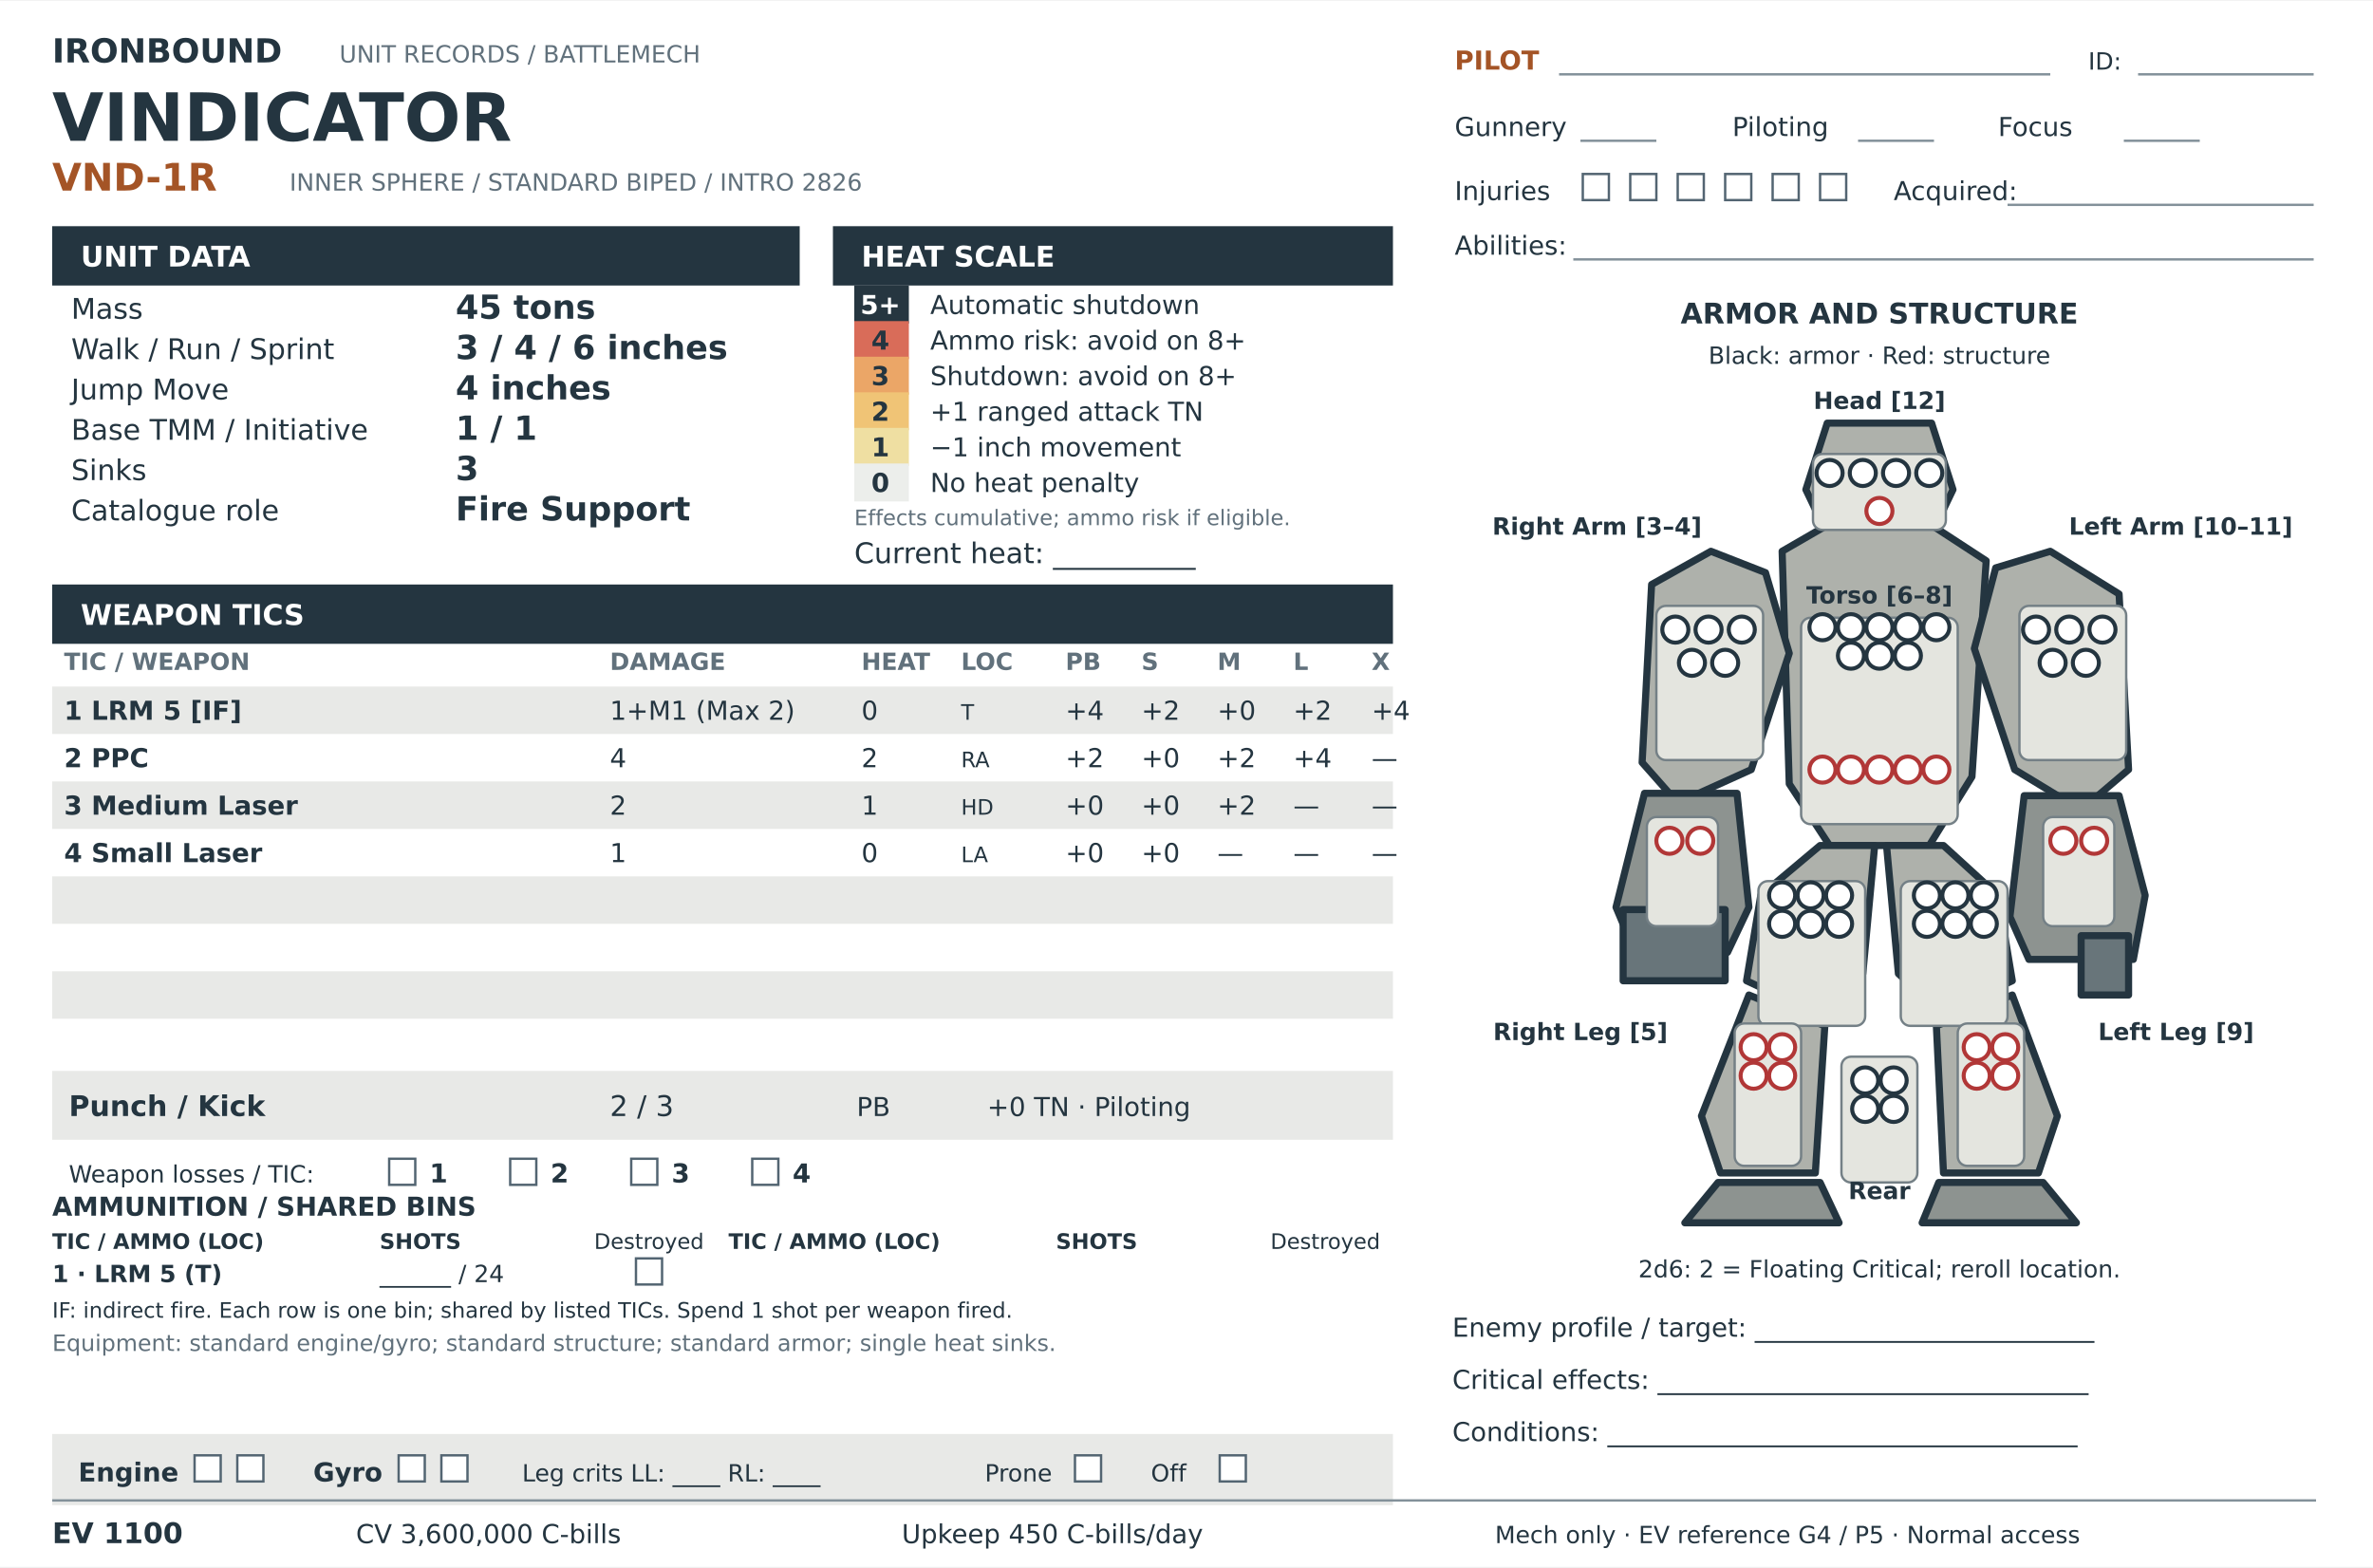
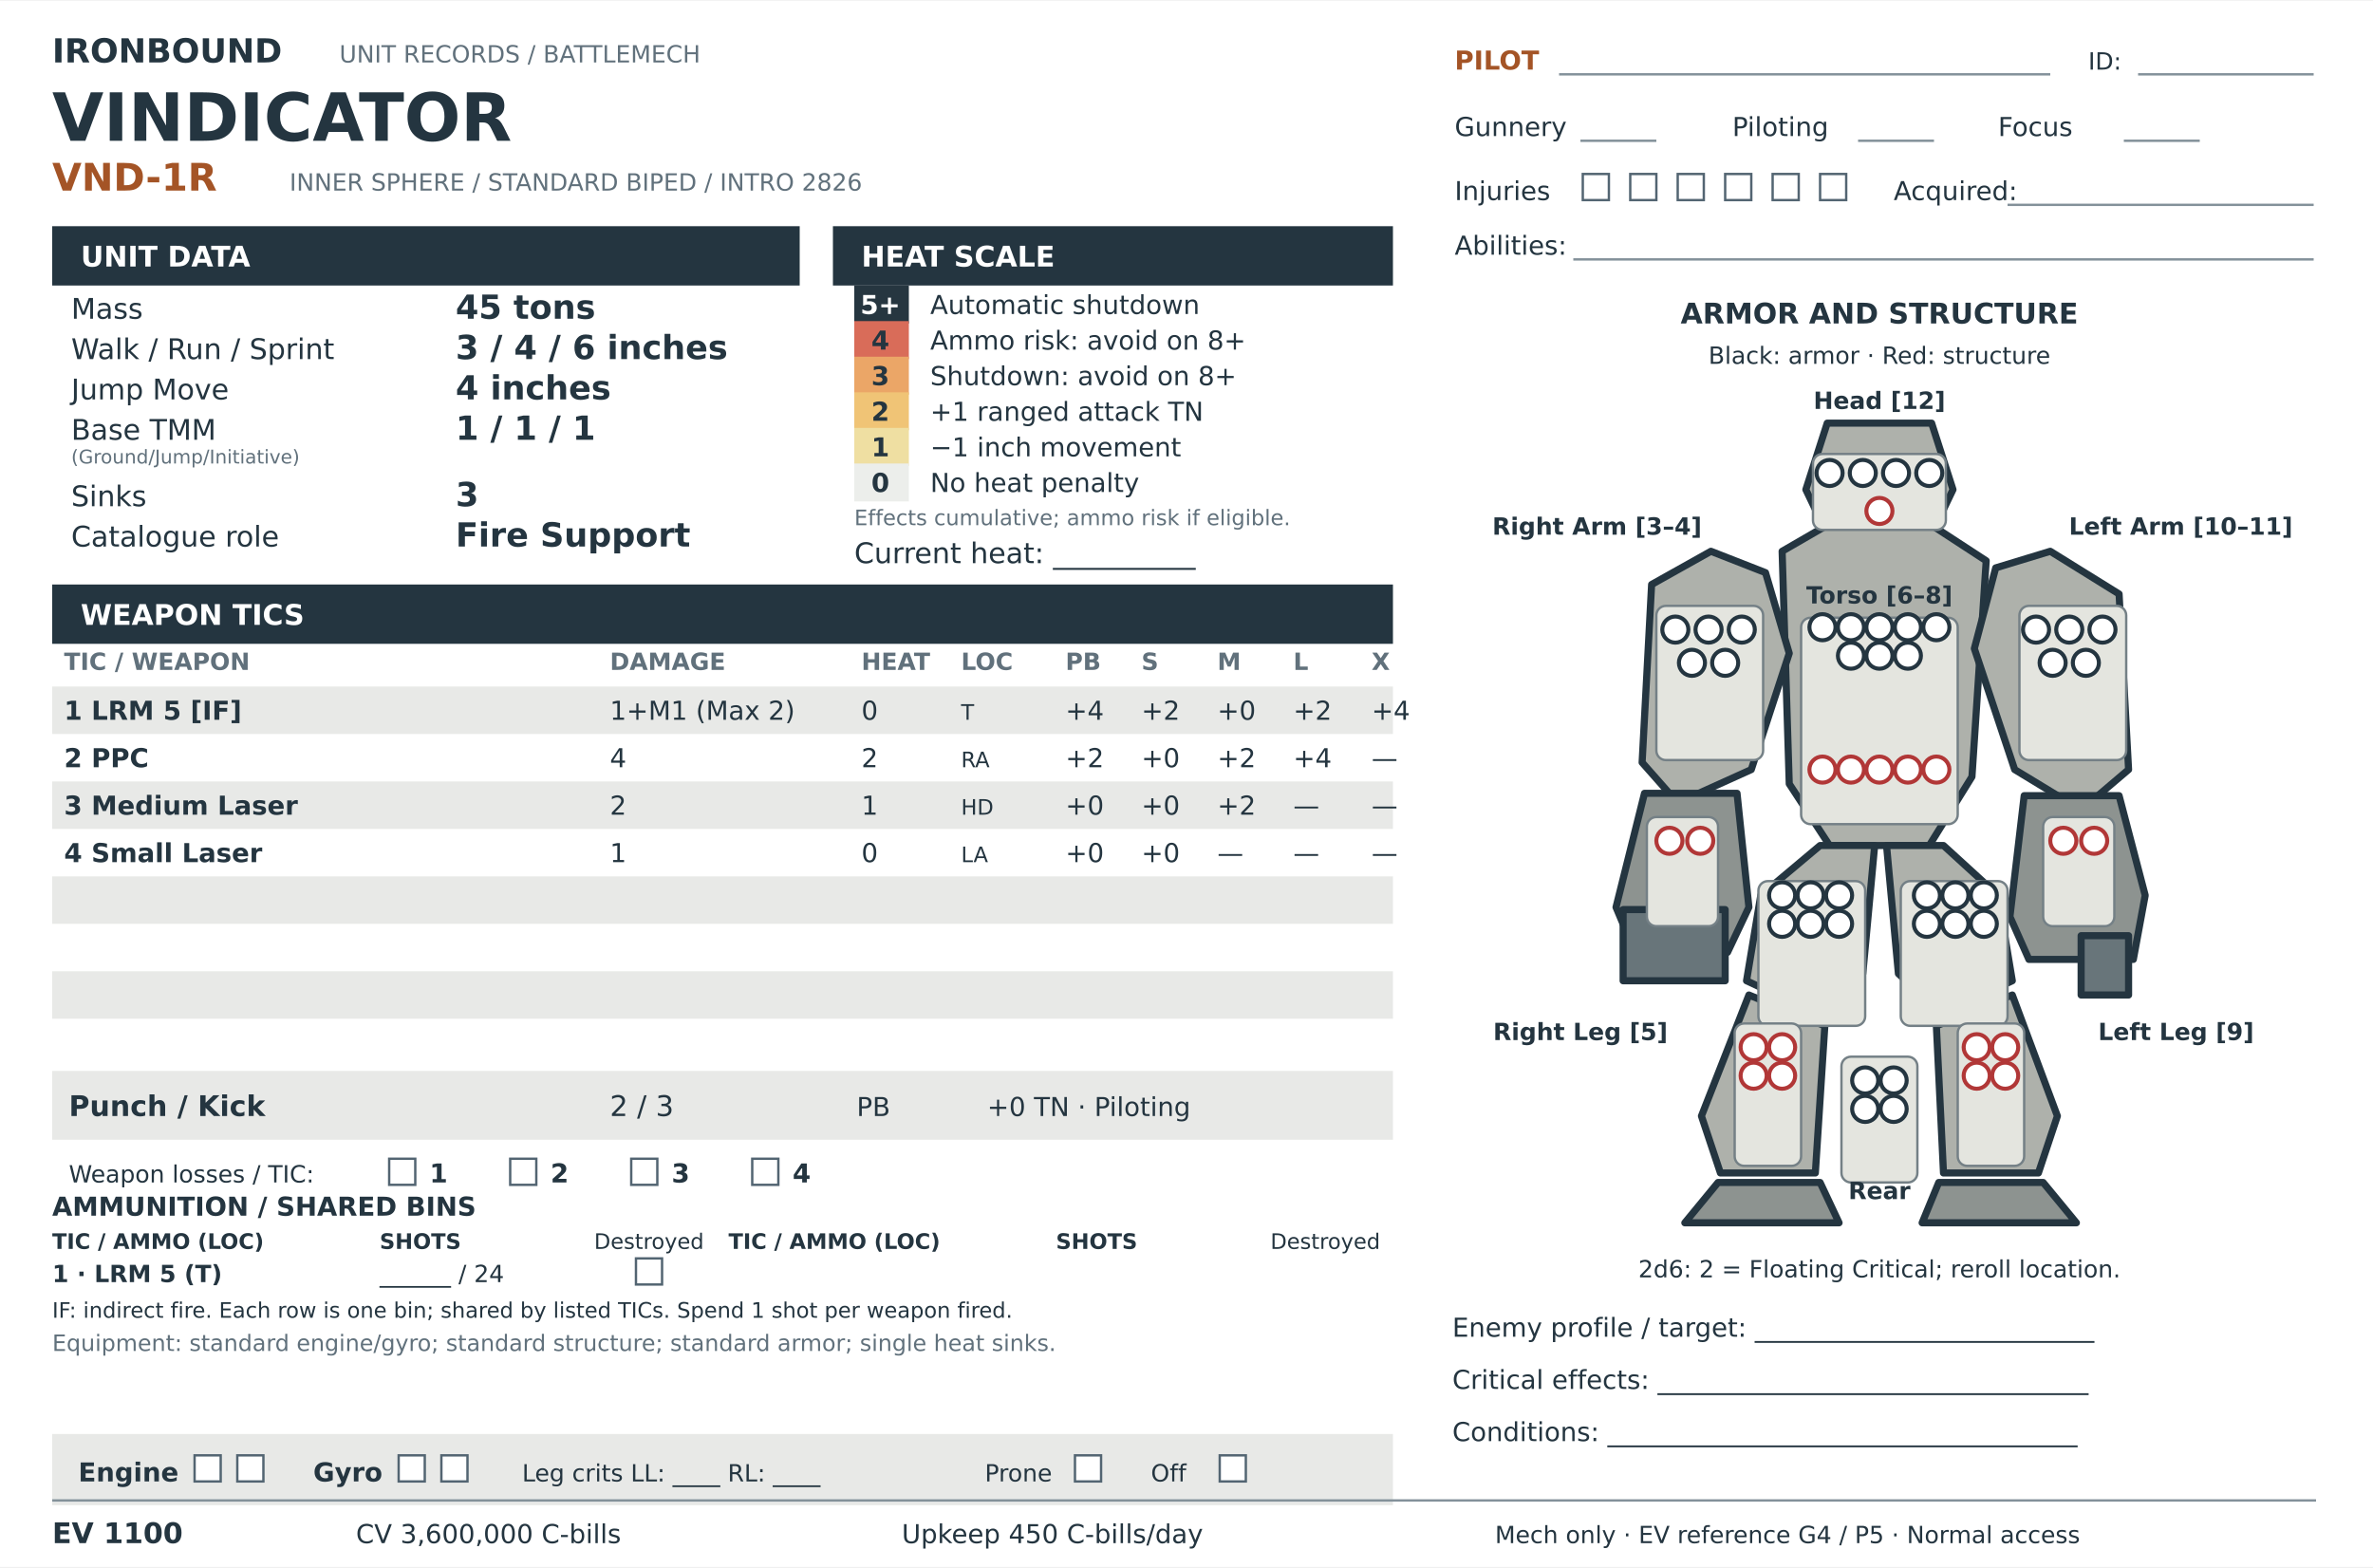
<svg xmlns="http://www.w3.org/2000/svg" width="277mm" height="183mm" viewBox="0 0 1000 660" role="img" aria-labelledby="title desc">
  <g font-family="Arial, Helvetica, sans-serif">
    <rect x="0" y="0" width="1000" height="660" rx="0" fill="#fff" stroke="none" />
    <text x="22" y="26" font-family="DejaVu Sans, Arial, sans-serif" font-size="14" font-weight="bold" fill="#243540" text-anchor="start">IRONBOUND</text>
    <text x="143" y="26" font-family="DejaVu Sans, Arial, sans-serif" font-size="10" fill="#61717c" text-anchor="start">UNIT RECORDS / BATTLEMECH</text>
    <text x="22" y="59" font-family="DejaVu Sans, Arial, sans-serif" font-size="28" font-weight="bold" fill="#243540" text-anchor="start">VINDICATOR</text>
    <text x="22" y="80" font-family="DejaVu Sans, Arial, sans-serif" font-size="16" font-weight="bold" fill="#a45426" text-anchor="start">VND-1R</text>
    <text x="122" y="80" font-family="DejaVu Sans, Arial, sans-serif" font-size="10" fill="#61717c" text-anchor="start">INNER SPHERE / STANDARD BIPED / INTRO 2826</text>
    <text x="613" y="29" font-family="DejaVu Sans, Arial, sans-serif" font-size="11" font-weight="bold" fill="#a45426" text-anchor="start">PILOT</text>
    <path d="M657 31H864" fill="none" stroke="#83919a" />
    <text x="880" y="29" font-family="DejaVu Sans, Arial, sans-serif" font-size="10" fill="#243540" text-anchor="start">ID:</text>
    <path d="M901 31H975" fill="none" stroke="#83919a" />
    <text x="613" y="57" font-family="DejaVu Sans, Arial, sans-serif" font-size="11" fill="#243540" text-anchor="start">Gunnery</text>
    <path d="M666 59H698" fill="none" stroke="#83919a" />
    <text x="730" y="57" font-family="DejaVu Sans, Arial, sans-serif" font-size="11" fill="#243540" text-anchor="start">Piloting</text>
    <path d="M783 59H815" fill="none" stroke="#83919a" />
    <text x="842" y="57" font-family="DejaVu Sans, Arial, sans-serif" font-size="11" fill="#243540" text-anchor="start">Focus</text>
    <path d="M895 59H927" fill="none" stroke="#83919a" />
    <text x="613" y="84" font-family="DejaVu Sans, Arial, sans-serif" font-size="11" fill="#243540" text-anchor="start">Injuries</text>
    <rect x="667" y="73" width="11" height="11" rx="0" fill="#fff" stroke="#536572" />
    <rect x="687" y="73" width="11" height="11" rx="0" fill="#fff" stroke="#536572" />
    <rect x="707" y="73" width="11" height="11" rx="0" fill="#fff" stroke="#536572" />
    <rect x="727" y="73" width="11" height="11" rx="0" fill="#fff" stroke="#536572" />
    <rect x="747" y="73" width="11" height="11" rx="0" fill="#fff" stroke="#536572" />
    <rect x="767" y="73" width="11" height="11" rx="0" fill="#fff" stroke="#536572" />
    <text x="798" y="84" font-family="DejaVu Sans, Arial, sans-serif" font-size="11" fill="#243540" text-anchor="start">Acquired:</text>
    <path d="M846 86H975" fill="none" stroke="#83919a" />
    <text x="613" y="107" font-family="DejaVu Sans, Arial, sans-serif" font-size="11" fill="#243540" text-anchor="start">Abilities:</text>
    <path d="M663 109H975" fill="none" stroke="#83919a" />
    <rect x="22" y="95" width="315" height="25" rx="0" fill="#243540" stroke="none" />
    <text x="34" y="112" font-family="DejaVu Sans, Arial, sans-serif" font-size="12" font-weight="bold" fill="#fff" text-anchor="start">UNIT DATA</text>
    <rect x="351" y="95" width="236" height="25" rx="0" fill="#243540" stroke="none" />
    <text x="363" y="112" font-family="DejaVu Sans, Arial, sans-serif" font-size="12" font-weight="bold" fill="#fff" text-anchor="start">HEAT SCALE</text>
    <text x="30" y="134" font-family="DejaVu Sans, Arial, sans-serif" font-size="12" fill="#243540" text-anchor="start">Mass</text>
    <text x="192" y="134" font-family="DejaVu Sans, Arial, sans-serif" font-size="14" font-weight="bold" fill="#243540" text-anchor="start">45 tons</text>
    <text x="30" y="151" font-family="DejaVu Sans, Arial, sans-serif" font-size="12" fill="#243540" text-anchor="start">Walk / Run / Sprint</text>
    <text x="192" y="151" font-family="DejaVu Sans, Arial, sans-serif" font-size="14" font-weight="bold" fill="#243540" text-anchor="start">3 / 4 / 6 inches</text>
    <text x="30" y="168" font-family="DejaVu Sans, Arial, sans-serif" font-size="12" fill="#243540" text-anchor="start">Jump Move</text>
    <text x="192" y="168" font-family="DejaVu Sans, Arial, sans-serif" font-size="14" font-weight="bold" fill="#243540" text-anchor="start">4 inches</text>
-     <text x="30" y="185" font-family="DejaVu Sans, Arial, sans-serif" font-size="12" fill="#243540" text-anchor="start">Base TMM / Initiative</text>
-     <text x="192" y="185" font-family="DejaVu Sans, Arial, sans-serif" font-size="14" font-weight="bold" fill="#243540" text-anchor="start">1 / 1</text>
-     <text x="30" y="202" font-family="DejaVu Sans, Arial, sans-serif" font-size="12" fill="#243540" text-anchor="start">Sinks</text>
-     <text x="192" y="202" font-family="DejaVu Sans, Arial, sans-serif" font-size="14" font-weight="bold" fill="#243540" text-anchor="start">3</text>
-     <text x="30" y="219" font-family="DejaVu Sans, Arial, sans-serif" font-size="12" fill="#243540" text-anchor="start">Catalogue role</text>
-     <text x="192" y="219" font-family="DejaVu Sans, Arial, sans-serif" font-size="14" font-weight="bold" fill="#243540" text-anchor="start">Fire Support</text>
+     <text x="30" y="185" font-family="DejaVu Sans, Arial, sans-serif" font-size="12" fill="#243540" text-anchor="start">Base TMM</text>
+     <text x="30" y="195" font-family="DejaVu Sans, Arial, sans-serif" font-size="8" fill="#61717c" text-anchor="start">(Ground/Jump/Initiative)</text>
+     <text x="192" y="185" font-family="DejaVu Sans, Arial, sans-serif" font-size="14" font-weight="bold" fill="#243540" text-anchor="start">1 / 1 / 1</text>
+     <text x="30" y="213" font-family="DejaVu Sans, Arial, sans-serif" font-size="12" fill="#243540" text-anchor="start">Sinks</text>
+     <text x="192" y="213" font-family="DejaVu Sans, Arial, sans-serif" font-size="14" font-weight="bold" fill="#243540" text-anchor="start">3</text>
+     <text x="30" y="230" font-family="DejaVu Sans, Arial, sans-serif" font-size="12" fill="#243540" text-anchor="start">Catalogue role</text>
+     <text x="192" y="230" font-family="DejaVu Sans, Arial, sans-serif" font-size="14" font-weight="bold" fill="#243540" text-anchor="start">Fire Support</text>
    <rect x="360" y="120" width="23" height="16" rx="0" fill="#263640" stroke="none" />
    <text x="371" y="132" font-family="DejaVu Sans, Arial, sans-serif" font-size="11" font-weight="bold" fill="#fff" text-anchor="middle">5+</text>
    <text x="392" y="132" font-family="DejaVu Sans, Arial, sans-serif" font-size="11" fill="#243540" text-anchor="start">Automatic shutdown</text>
    <rect x="360" y="135" width="23" height="16" rx="0" fill="#d96c59" stroke="none" />
    <text x="371" y="147" font-family="DejaVu Sans, Arial, sans-serif" font-size="11" font-weight="bold" fill="#243540" text-anchor="middle">4</text>
    <text x="392" y="147" font-family="DejaVu Sans, Arial, sans-serif" font-size="11" fill="#243540" text-anchor="start">Ammo risk: avoid on 8+</text>
    <rect x="360" y="150" width="23" height="16" rx="0" fill="#eba667" stroke="none" />
    <text x="371" y="162" font-family="DejaVu Sans, Arial, sans-serif" font-size="11" font-weight="bold" fill="#243540" text-anchor="middle">3</text>
    <text x="392" y="162" font-family="DejaVu Sans, Arial, sans-serif" font-size="11" fill="#243540" text-anchor="start">Shutdown: avoid on 8+</text>
    <rect x="360" y="165" width="23" height="16" rx="0" fill="#f0c476" stroke="none" />
    <text x="371" y="177" font-family="DejaVu Sans, Arial, sans-serif" font-size="11" font-weight="bold" fill="#243540" text-anchor="middle">2</text>
    <text x="392" y="177" font-family="DejaVu Sans, Arial, sans-serif" font-size="11" fill="#243540" text-anchor="start">+1 ranged attack TN</text>
    <rect x="360" y="180" width="23" height="16" rx="0" fill="#efdfa2" stroke="none" />
    <text x="371" y="192" font-family="DejaVu Sans, Arial, sans-serif" font-size="11" font-weight="bold" fill="#243540" text-anchor="middle">1</text>
    <text x="392" y="192" font-family="DejaVu Sans, Arial, sans-serif" font-size="11" fill="#243540" text-anchor="start">−1 inch movement</text>
    <rect x="360" y="195" width="23" height="16" rx="0" fill="#eceeeb" stroke="none" />
    <text x="371" y="207" font-family="DejaVu Sans, Arial, sans-serif" font-size="11" font-weight="bold" fill="#243540" text-anchor="middle">0</text>
    <text x="392" y="207" font-family="DejaVu Sans, Arial, sans-serif" font-size="11" fill="#243540" text-anchor="start">No heat penalty</text>
    <text x="360" y="221" font-family="DejaVu Sans, Arial, sans-serif" font-size="9" fill="#61717c" text-anchor="start">Effects cumulative; ammo risk if eligible.</text>
    <text x="360" y="237" font-family="DejaVu Sans, Arial, sans-serif" font-size="12" fill="#243540" text-anchor="start">Current heat: __________</text>
    <rect x="22" y="246" width="565" height="25" rx="0" fill="#243540" stroke="none" />
    <text x="34" y="263" font-family="DejaVu Sans, Arial, sans-serif" font-size="12" font-weight="bold" fill="#fff" text-anchor="start">WEAPON TICS</text>
    <text x="27" y="282" font-family="DejaVu Sans, Arial, sans-serif" font-size="10" font-weight="bold" fill="#61717c" text-anchor="start">TIC / WEAPON</text>
    <text x="257" y="282" font-family="DejaVu Sans, Arial, sans-serif" font-size="10" font-weight="bold" fill="#61717c" text-anchor="start">DAMAGE</text>
    <text x="363" y="282" font-family="DejaVu Sans, Arial, sans-serif" font-size="10" font-weight="bold" fill="#61717c" text-anchor="start">HEAT</text>
    <text x="405" y="282" font-family="DejaVu Sans, Arial, sans-serif" font-size="10" font-weight="bold" fill="#61717c" text-anchor="start">LOC</text>
    <text x="449" y="282" font-family="DejaVu Sans, Arial, sans-serif" font-size="10" font-weight="bold" fill="#61717c" text-anchor="start">PB</text>
    <text x="481" y="282" font-family="DejaVu Sans, Arial, sans-serif" font-size="10" font-weight="bold" fill="#61717c" text-anchor="start">S</text>
    <text x="513" y="282" font-family="DejaVu Sans, Arial, sans-serif" font-size="10" font-weight="bold" fill="#61717c" text-anchor="start">M</text>
    <text x="545" y="282" font-family="DejaVu Sans, Arial, sans-serif" font-size="10" font-weight="bold" fill="#61717c" text-anchor="start">L</text>
    <text x="578" y="282" font-family="DejaVu Sans, Arial, sans-serif" font-size="10" font-weight="bold" fill="#61717c" text-anchor="start">X</text>
    <rect x="22" y="289" width="565" height="20" rx="0" fill="#e8e9e7" stroke="none" />
    <text x="27" y="303" font-family="DejaVu Sans, Arial, sans-serif" font-size="11" fill="#243540" text-anchor="start" font-weight="bold">1  LRM 5 [IF]</text>
    <text x="257" y="303" font-family="DejaVu Sans, Arial, sans-serif" font-size="11" fill="#243540" text-anchor="start">1+M1 (Max 2)</text>
    <text x="363" y="303" font-family="DejaVu Sans, Arial, sans-serif" font-size="11" fill="#243540" text-anchor="start">0</text>
    <text x="405" y="303" font-family="DejaVu Sans, Arial, sans-serif" font-size="9" fill="#243540" text-anchor="start">T</text>
    <text x="449" y="303" font-family="DejaVu Sans, Arial, sans-serif" font-size="11" fill="#243540" text-anchor="start">+4</text>
    <text x="481" y="303" font-family="DejaVu Sans, Arial, sans-serif" font-size="11" fill="#243540" text-anchor="start">+2</text>
    <text x="513" y="303" font-family="DejaVu Sans, Arial, sans-serif" font-size="11" fill="#243540" text-anchor="start">+0</text>
    <text x="545" y="303" font-family="DejaVu Sans, Arial, sans-serif" font-size="11" fill="#243540" text-anchor="start">+2</text>
    <text x="578" y="303" font-family="DejaVu Sans, Arial, sans-serif" font-size="11" fill="#243540" text-anchor="start">+4</text>
    <text x="27" y="323" font-family="DejaVu Sans, Arial, sans-serif" font-size="11" fill="#243540" text-anchor="start" font-weight="bold">2  PPC</text>
    <text x="257" y="323" font-family="DejaVu Sans, Arial, sans-serif" font-size="11" fill="#243540" text-anchor="start">4</text>
    <text x="363" y="323" font-family="DejaVu Sans, Arial, sans-serif" font-size="11" fill="#243540" text-anchor="start">2</text>
    <text x="405" y="323" font-family="DejaVu Sans, Arial, sans-serif" font-size="9" fill="#243540" text-anchor="start">RA</text>
    <text x="449" y="323" font-family="DejaVu Sans, Arial, sans-serif" font-size="11" fill="#243540" text-anchor="start">+2</text>
    <text x="481" y="323" font-family="DejaVu Sans, Arial, sans-serif" font-size="11" fill="#243540" text-anchor="start">+0</text>
    <text x="513" y="323" font-family="DejaVu Sans, Arial, sans-serif" font-size="11" fill="#243540" text-anchor="start">+2</text>
    <text x="545" y="323" font-family="DejaVu Sans, Arial, sans-serif" font-size="11" fill="#243540" text-anchor="start">+4</text>
    <text x="578" y="323" font-family="DejaVu Sans, Arial, sans-serif" font-size="11" fill="#243540" text-anchor="start">—</text>
    <rect x="22" y="329" width="565" height="20" rx="0" fill="#e8e9e7" stroke="none" />
    <text x="27" y="343" font-family="DejaVu Sans, Arial, sans-serif" font-size="11" fill="#243540" text-anchor="start" font-weight="bold">3  Medium Laser</text>
    <text x="257" y="343" font-family="DejaVu Sans, Arial, sans-serif" font-size="11" fill="#243540" text-anchor="start">2</text>
    <text x="363" y="343" font-family="DejaVu Sans, Arial, sans-serif" font-size="11" fill="#243540" text-anchor="start">1</text>
    <text x="405" y="343" font-family="DejaVu Sans, Arial, sans-serif" font-size="9" fill="#243540" text-anchor="start">HD</text>
    <text x="449" y="343" font-family="DejaVu Sans, Arial, sans-serif" font-size="11" fill="#243540" text-anchor="start">+0</text>
    <text x="481" y="343" font-family="DejaVu Sans, Arial, sans-serif" font-size="11" fill="#243540" text-anchor="start">+0</text>
    <text x="513" y="343" font-family="DejaVu Sans, Arial, sans-serif" font-size="11" fill="#243540" text-anchor="start">+2</text>
    <text x="545" y="343" font-family="DejaVu Sans, Arial, sans-serif" font-size="11" fill="#243540" text-anchor="start">—</text>
    <text x="578" y="343" font-family="DejaVu Sans, Arial, sans-serif" font-size="11" fill="#243540" text-anchor="start">—</text>
    <text x="27" y="363" font-family="DejaVu Sans, Arial, sans-serif" font-size="11" fill="#243540" text-anchor="start" font-weight="bold">4  Small Laser</text>
    <text x="257" y="363" font-family="DejaVu Sans, Arial, sans-serif" font-size="11" fill="#243540" text-anchor="start">1</text>
    <text x="363" y="363" font-family="DejaVu Sans, Arial, sans-serif" font-size="11" fill="#243540" text-anchor="start">0</text>
    <text x="405" y="363" font-family="DejaVu Sans, Arial, sans-serif" font-size="9" fill="#243540" text-anchor="start">LA</text>
    <text x="449" y="363" font-family="DejaVu Sans, Arial, sans-serif" font-size="11" fill="#243540" text-anchor="start">+0</text>
    <text x="481" y="363" font-family="DejaVu Sans, Arial, sans-serif" font-size="11" fill="#243540" text-anchor="start">+0</text>
    <text x="513" y="363" font-family="DejaVu Sans, Arial, sans-serif" font-size="11" fill="#243540" text-anchor="start">—</text>
    <text x="545" y="363" font-family="DejaVu Sans, Arial, sans-serif" font-size="11" fill="#243540" text-anchor="start">—</text>
    <text x="578" y="363" font-family="DejaVu Sans, Arial, sans-serif" font-size="11" fill="#243540" text-anchor="start">—</text>
    <rect x="22" y="369" width="565" height="20" rx="0" fill="#e8e9e7" stroke="none" />
    <text x="27" y="383" font-family="DejaVu Sans, Arial, sans-serif" font-size="11" fill="#243540" text-anchor="start" font-weight="bold" />
    <text x="257" y="383" font-family="DejaVu Sans, Arial, sans-serif" font-size="11" fill="#243540" text-anchor="start" />
    <text x="363" y="383" font-family="DejaVu Sans, Arial, sans-serif" font-size="11" fill="#243540" text-anchor="start" />
    <text x="405" y="383" font-family="DejaVu Sans, Arial, sans-serif" font-size="9" fill="#243540" text-anchor="start" />
    <text x="449" y="383" font-family="DejaVu Sans, Arial, sans-serif" font-size="11" fill="#243540" text-anchor="start" />
    <text x="481" y="383" font-family="DejaVu Sans, Arial, sans-serif" font-size="11" fill="#243540" text-anchor="start" />
    <text x="513" y="383" font-family="DejaVu Sans, Arial, sans-serif" font-size="11" fill="#243540" text-anchor="start" />
    <text x="545" y="383" font-family="DejaVu Sans, Arial, sans-serif" font-size="11" fill="#243540" text-anchor="start" />
    <text x="578" y="383" font-family="DejaVu Sans, Arial, sans-serif" font-size="11" fill="#243540" text-anchor="start" />
    <text x="27" y="403" font-family="DejaVu Sans, Arial, sans-serif" font-size="11" fill="#243540" text-anchor="start" font-weight="bold" />
    <text x="257" y="403" font-family="DejaVu Sans, Arial, sans-serif" font-size="11" fill="#243540" text-anchor="start" />
    <text x="363" y="403" font-family="DejaVu Sans, Arial, sans-serif" font-size="11" fill="#243540" text-anchor="start" />
    <text x="405" y="403" font-family="DejaVu Sans, Arial, sans-serif" font-size="9" fill="#243540" text-anchor="start" />
    <text x="449" y="403" font-family="DejaVu Sans, Arial, sans-serif" font-size="11" fill="#243540" text-anchor="start" />
    <text x="481" y="403" font-family="DejaVu Sans, Arial, sans-serif" font-size="11" fill="#243540" text-anchor="start" />
    <text x="513" y="403" font-family="DejaVu Sans, Arial, sans-serif" font-size="11" fill="#243540" text-anchor="start" />
    <text x="545" y="403" font-family="DejaVu Sans, Arial, sans-serif" font-size="11" fill="#243540" text-anchor="start" />
    <text x="578" y="403" font-family="DejaVu Sans, Arial, sans-serif" font-size="11" fill="#243540" text-anchor="start" />
    <rect x="22" y="409" width="565" height="20" rx="0" fill="#e8e9e7" stroke="none" />
    <text x="27" y="423" font-family="DejaVu Sans, Arial, sans-serif" font-size="11" fill="#243540" text-anchor="start" font-weight="bold" />
    <text x="257" y="423" font-family="DejaVu Sans, Arial, sans-serif" font-size="11" fill="#243540" text-anchor="start" />
    <text x="363" y="423" font-family="DejaVu Sans, Arial, sans-serif" font-size="11" fill="#243540" text-anchor="start" />
    <text x="405" y="423" font-family="DejaVu Sans, Arial, sans-serif" font-size="9" fill="#243540" text-anchor="start" />
    <text x="449" y="423" font-family="DejaVu Sans, Arial, sans-serif" font-size="11" fill="#243540" text-anchor="start" />
    <text x="481" y="423" font-family="DejaVu Sans, Arial, sans-serif" font-size="11" fill="#243540" text-anchor="start" />
    <text x="513" y="423" font-family="DejaVu Sans, Arial, sans-serif" font-size="11" fill="#243540" text-anchor="start" />
    <text x="545" y="423" font-family="DejaVu Sans, Arial, sans-serif" font-size="11" fill="#243540" text-anchor="start" />
    <text x="578" y="423" font-family="DejaVu Sans, Arial, sans-serif" font-size="11" fill="#243540" text-anchor="start" />
    <text x="27" y="443" font-family="DejaVu Sans, Arial, sans-serif" font-size="11" fill="#243540" text-anchor="start" font-weight="bold" />
    <text x="257" y="443" font-family="DejaVu Sans, Arial, sans-serif" font-size="11" fill="#243540" text-anchor="start" />
    <text x="363" y="443" font-family="DejaVu Sans, Arial, sans-serif" font-size="11" fill="#243540" text-anchor="start" />
    <text x="405" y="443" font-family="DejaVu Sans, Arial, sans-serif" font-size="9" fill="#243540" text-anchor="start" />
    <text x="449" y="443" font-family="DejaVu Sans, Arial, sans-serif" font-size="11" fill="#243540" text-anchor="start" />
    <text x="481" y="443" font-family="DejaVu Sans, Arial, sans-serif" font-size="11" fill="#243540" text-anchor="start" />
    <text x="513" y="443" font-family="DejaVu Sans, Arial, sans-serif" font-size="11" fill="#243540" text-anchor="start" />
    <text x="545" y="443" font-family="DejaVu Sans, Arial, sans-serif" font-size="11" fill="#243540" text-anchor="start" />
    <text x="578" y="443" font-family="DejaVu Sans, Arial, sans-serif" font-size="11" fill="#243540" text-anchor="start" />
    <rect x="22" y="451" width="565" height="29" rx="0" fill="#e8e9e7" stroke="none" />
    <text x="29" y="470" font-family="DejaVu Sans, Arial, sans-serif" font-size="12" font-weight="bold" fill="#243540" text-anchor="start">Punch / Kick</text>
    <text x="257" y="470" font-family="DejaVu Sans, Arial, sans-serif" font-size="12" fill="#243540" text-anchor="start">2 / 3</text>
    <text x="361" y="470" font-family="DejaVu Sans, Arial, sans-serif" font-size="11" fill="#243540" text-anchor="start">PB</text>
    <text x="416" y="470" font-family="DejaVu Sans, Arial, sans-serif" font-size="11" fill="#243540" text-anchor="start">+0 TN · Piloting</text>
    <rect x="22" y="604" width="565" height="30" rx="0" fill="#e8e9e7" stroke="none" />
    <text x="33" y="624" font-family="DejaVu Sans, Arial, sans-serif" font-size="11" font-weight="bold" fill="#243540" text-anchor="start">Engine</text>
    <rect x="82" y="613" width="11" height="11" rx="0" fill="#fff" stroke="#536572" />
    <rect x="100" y="613" width="11" height="11" rx="0" fill="#fff" stroke="#536572" />
    <text x="132" y="624" font-family="DejaVu Sans, Arial, sans-serif" font-size="11" font-weight="bold" fill="#243540" text-anchor="start">Gyro</text>
    <rect x="168" y="613" width="11" height="11" rx="0" fill="#fff" stroke="#536572" />
    <rect x="186" y="613" width="11" height="11" rx="0" fill="#fff" stroke="#536572" />
    <text x="220" y="624" font-family="DejaVu Sans, Arial, sans-serif" font-size="10" fill="#243540" text-anchor="start">Leg crits  LL: ____  RL: ____</text>
    <text x="415" y="624" font-family="DejaVu Sans, Arial, sans-serif" font-size="10" fill="#243540" text-anchor="start">Prone</text>
    <rect x="453" y="613" width="11" height="11" rx="0" fill="#fff" stroke="#536572" />
    <text x="485" y="624" font-family="DejaVu Sans, Arial, sans-serif" font-size="10" fill="#243540" text-anchor="start">Off</text>
    <rect x="514" y="613" width="11" height="11" rx="0" fill="#fff" stroke="#536572" />
    <g transform="translate(612 120)">
      <text x="180" y="16" font-family="DejaVu Sans, Arial, sans-serif" font-size="12" font-weight="bold" fill="#243540" text-anchor="middle">ARMOR AND STRUCTURE</text>
      <text x="180" y="33" font-family="DejaVu Sans, Arial, sans-serif" font-size="10" fill="#243540" text-anchor="middle">Black: armor · Red: structure</text>
      <path d="M158 58H202L211 86L200 109H160L149 86Z" fill="#aeb1ab" stroke="#243540" stroke-width="3" stroke-linejoin="round" />
      <path d="M139 112L158 101H202L225 116L219 207L201 236H159L142 210Z" fill="#aeb1ab" stroke="#243540" stroke-width="3" stroke-linejoin="round" />
      <path d="M132 121L109 112L84 126L80 201L95 218L126 204L142 155Z" fill="#aeb1ab" stroke="#243540" stroke-width="3" stroke-linejoin="round" />
      <path d="M229 119L252 112L281 130L285 204L265 221L237 204L220 153Z" fill="#aeb1ab" stroke="#243540" stroke-width="3" stroke-linejoin="round" />
      <path d="M81 214H120L125 262L116 281H77L69 262Z" fill="#8d9390" stroke="#243540" stroke-width="3" stroke-linejoin="round" />
      <path d="M241 215H281L292 257L287 284H243L235 266Z" fill="#8d9390" stroke="#243540" stroke-width="3" stroke-linejoin="round" />
      <path d="M72 263H115V293H72Z" fill="#68757a" stroke="#243540" stroke-width="3" stroke-linejoin="round" />
      <path d="M265 274H285V299H265Z" fill="#68757a" stroke="#243540" stroke-width="3" stroke-linejoin="round" />
      <path d="M155 236H178L173 290L154 307L124 293L130 257Z" fill="#aeb1ab" stroke="#243540" stroke-width="3" stroke-linejoin="round" />
      <path d="M183 236H207L230 257L236 293L206 307L188 290Z" fill="#aeb1ab" stroke="#243540" stroke-width="3" stroke-linejoin="round" />
      <path d="M125 299L157 312L153 374H113L105 350Z" fill="#aeb1ab" stroke="#243540" stroke-width="3" stroke-linejoin="round" />
      <path d="M204 312L236 299L255 350L247 374H207Z" fill="#aeb1ab" stroke="#243540" stroke-width="3" stroke-linejoin="round" />
      <path d="M112 378H155L163 395H98Z" fill="#8d9390" stroke="#243540" stroke-width="3" stroke-linejoin="round" />
      <path d="M205 378H249L263 395H198Z" fill="#8d9390" stroke="#243540" stroke-width="3" stroke-linejoin="round" />
      <rect x="152" y="71" width="56" height="32" rx="4" fill="#e4e5df" stroke="#748086" />
      <rect x="147" y="140" width="66" height="87" rx="4" fill="#e4e5df" stroke="#748086" />
      <rect x="86" y="135" width="45" height="65" rx="4" fill="#e4e5df" stroke="#748086" />
      <rect x="239" y="135" width="45" height="65" rx="4" fill="#e4e5df" stroke="#748086" />
      <rect x="82" y="224" width="30" height="46" rx="4" fill="#e4e5df" stroke="#748086" />
      <rect x="249" y="224" width="30" height="46" rx="4" fill="#e4e5df" stroke="#748086" />
      <rect x="129" y="251" width="45" height="61" rx="4" fill="#e4e5df" stroke="#748086" />
      <rect x="189" y="251" width="45" height="61" rx="4" fill="#e4e5df" stroke="#748086" />
      <rect x="119" y="311" width="28" height="60" rx="4" fill="#e4e5df" stroke="#748086" />
      <rect x="213" y="311" width="28" height="60" rx="4" fill="#e4e5df" stroke="#748086" />
      <rect x="164" y="325" width="32" height="53" rx="4" fill="#e4e5df" stroke="#748086" />
      <text x="180" y="52" font-family="DejaVu Sans, Arial, sans-serif" font-size="10" font-weight="bold" fill="#243540" text-anchor="middle">Head [12]</text>
      <text x="180" y="134" font-family="DejaVu Sans, Arial, sans-serif" font-size="10" font-weight="bold" fill="#243540" text-anchor="middle">Torso [6–8]</text>
      <text x="61" y="105" font-family="DejaVu Sans, Arial, sans-serif" font-size="10" font-weight="bold" fill="#243540" text-anchor="middle">Right Arm [3–4]</text>
      <text x="307" y="105" font-family="DejaVu Sans, Arial, sans-serif" font-size="10" font-weight="bold" fill="#243540" text-anchor="middle">Left Arm [10–11]</text>
      <text x="54" y="318" font-family="DejaVu Sans, Arial, sans-serif" font-size="10" font-weight="bold" fill="#243540" text-anchor="middle">Right Leg [5]</text>
      <text x="305" y="318" font-family="DejaVu Sans, Arial, sans-serif" font-size="10" font-weight="bold" fill="#243540" text-anchor="middle">Left Leg [9]</text>
      <text x="180" y="385" font-family="DejaVu Sans, Arial, sans-serif" font-size="10" font-weight="bold" fill="#243540" text-anchor="middle">Rear</text>
      <text x="180" y="418" font-family="DejaVu Sans, Arial, sans-serif" font-size="10" fill="#243540" text-anchor="middle">2d6: 2 = Floating Critical; reroll location.</text>
      <text x="0" y="443" font-family="DejaVu Sans, Arial, sans-serif" font-size="11" fill="#243540" text-anchor="start">Enemy profile / target: __________________________</text>
      <text x="0" y="465" font-family="DejaVu Sans, Arial, sans-serif" font-size="11" fill="#243540" text-anchor="start">Critical effects: _________________________________</text>
      <text x="0" y="487" font-family="DejaVu Sans, Arial, sans-serif" font-size="11" fill="#243540" text-anchor="start">Conditions: ____________________________________</text>
      <circle cx="159.0" cy="79" r="5.5" fill="#fff" stroke="#243540" stroke-width="1.7" />
      <circle cx="173.0" cy="79" r="5.5" fill="#fff" stroke="#243540" stroke-width="1.7" />
      <circle cx="187.0" cy="79" r="5.5" fill="#fff" stroke="#243540" stroke-width="1.7" />
      <circle cx="201.0" cy="79" r="5.5" fill="#fff" stroke="#243540" stroke-width="1.7" />
      <circle cx="180.0" cy="95" r="5.5" fill="#fff" stroke="#b13737" stroke-width="1.7" />
      <circle cx="156.0" cy="144" r="5.5" fill="#fff" stroke="#243540" stroke-width="1.7" />
      <circle cx="168.0" cy="144" r="5.5" fill="#fff" stroke="#243540" stroke-width="1.7" />
      <circle cx="180.0" cy="144" r="5.5" fill="#fff" stroke="#243540" stroke-width="1.7" />
      <circle cx="192.0" cy="144" r="5.5" fill="#fff" stroke="#243540" stroke-width="1.7" />
      <circle cx="204.0" cy="144" r="5.5" fill="#fff" stroke="#243540" stroke-width="1.7" />
      <circle cx="168.0" cy="156" r="5.5" fill="#fff" stroke="#243540" stroke-width="1.7" />
      <circle cx="180.0" cy="156" r="5.5" fill="#fff" stroke="#243540" stroke-width="1.7" />
      <circle cx="192.0" cy="156" r="5.5" fill="#fff" stroke="#243540" stroke-width="1.7" />
      <circle cx="156.0" cy="204" r="5.5" fill="#fff" stroke="#b13737" stroke-width="1.7" />
      <circle cx="168.0" cy="204" r="5.5" fill="#fff" stroke="#b13737" stroke-width="1.7" />
      <circle cx="180.0" cy="204" r="5.5" fill="#fff" stroke="#b13737" stroke-width="1.7" />
      <circle cx="192.0" cy="204" r="5.5" fill="#fff" stroke="#b13737" stroke-width="1.7" />
      <circle cx="204.0" cy="204" r="5.5" fill="#fff" stroke="#b13737" stroke-width="1.7" />
      <circle cx="94.0" cy="145" r="5.5" fill="#fff" stroke="#243540" stroke-width="1.7" />
      <circle cx="108.0" cy="145" r="5.5" fill="#fff" stroke="#243540" stroke-width="1.7" />
      <circle cx="122.0" cy="145" r="5.5" fill="#fff" stroke="#243540" stroke-width="1.7" />
      <circle cx="101.0" cy="159" r="5.5" fill="#fff" stroke="#243540" stroke-width="1.7" />
      <circle cx="115.0" cy="159" r="5.5" fill="#fff" stroke="#243540" stroke-width="1.7" />
      <circle cx="91.5" cy="234" r="5.5" fill="#fff" stroke="#b13737" stroke-width="1.7" />
      <circle cx="104.5" cy="234" r="5.5" fill="#fff" stroke="#b13737" stroke-width="1.7" />
      <circle cx="246.0" cy="145" r="5.5" fill="#fff" stroke="#243540" stroke-width="1.7" />
      <circle cx="260.0" cy="145" r="5.5" fill="#fff" stroke="#243540" stroke-width="1.7" />
      <circle cx="274.0" cy="145" r="5.5" fill="#fff" stroke="#243540" stroke-width="1.7" />
      <circle cx="253.0" cy="159" r="5.5" fill="#fff" stroke="#243540" stroke-width="1.7" />
      <circle cx="267.0" cy="159" r="5.5" fill="#fff" stroke="#243540" stroke-width="1.7" />
      <circle cx="257.5" cy="234" r="5.5" fill="#fff" stroke="#b13737" stroke-width="1.7" />
      <circle cx="270.5" cy="234" r="5.5" fill="#fff" stroke="#b13737" stroke-width="1.7" />
      <circle cx="139.0" cy="257" r="5.5" fill="#fff" stroke="#243540" stroke-width="1.7" />
      <circle cx="151.0" cy="257" r="5.5" fill="#fff" stroke="#243540" stroke-width="1.7" />
      <circle cx="163.0" cy="257" r="5.5" fill="#fff" stroke="#243540" stroke-width="1.7" />
      <circle cx="139.0" cy="269" r="5.5" fill="#fff" stroke="#243540" stroke-width="1.7" />
      <circle cx="151.0" cy="269" r="5.5" fill="#fff" stroke="#243540" stroke-width="1.7" />
      <circle cx="163.0" cy="269" r="5.5" fill="#fff" stroke="#243540" stroke-width="1.7" />
      <circle cx="127.0" cy="321" r="5.5" fill="#fff" stroke="#b13737" stroke-width="1.7" />
      <circle cx="139.0" cy="321" r="5.5" fill="#fff" stroke="#b13737" stroke-width="1.7" />
      <circle cx="127.0" cy="333" r="5.5" fill="#fff" stroke="#b13737" stroke-width="1.7" />
      <circle cx="139.0" cy="333" r="5.5" fill="#fff" stroke="#b13737" stroke-width="1.7" />
      <circle cx="200.0" cy="257" r="5.5" fill="#fff" stroke="#243540" stroke-width="1.7" />
      <circle cx="212.0" cy="257" r="5.5" fill="#fff" stroke="#243540" stroke-width="1.7" />
      <circle cx="224.0" cy="257" r="5.5" fill="#fff" stroke="#243540" stroke-width="1.7" />
      <circle cx="200.0" cy="269" r="5.5" fill="#fff" stroke="#243540" stroke-width="1.7" />
      <circle cx="212.0" cy="269" r="5.5" fill="#fff" stroke="#243540" stroke-width="1.7" />
      <circle cx="224.0" cy="269" r="5.5" fill="#fff" stroke="#243540" stroke-width="1.7" />
      <circle cx="221.0" cy="321" r="5.5" fill="#fff" stroke="#b13737" stroke-width="1.7" />
      <circle cx="233.0" cy="321" r="5.5" fill="#fff" stroke="#b13737" stroke-width="1.7" />
      <circle cx="221.0" cy="333" r="5.5" fill="#fff" stroke="#b13737" stroke-width="1.7" />
      <circle cx="233.0" cy="333" r="5.5" fill="#fff" stroke="#b13737" stroke-width="1.7" />
      <circle cx="174.0" cy="335" r="5.5" fill="#fff" stroke="#243540" stroke-width="1.7" />
      <circle cx="186.0" cy="335" r="5.5" fill="#fff" stroke="#243540" stroke-width="1.7" />
      <circle cx="174.0" cy="347" r="5.5" fill="#fff" stroke="#243540" stroke-width="1.7" />
      <circle cx="186.0" cy="347" r="5.5" fill="#fff" stroke="#243540" stroke-width="1.7" />
    </g>
    <path d="M22 632H976" fill="none" stroke="#83919a" />
    <text x="22" y="650" font-family="DejaVu Sans, Arial, sans-serif" font-size="12" font-weight="bold" fill="#243540" text-anchor="start">EV 1100</text>
    <text x="150" y="650" font-family="DejaVu Sans, Arial, sans-serif" font-size="11" fill="#243540" text-anchor="start">CV 3,600,000 C-bills</text>
    <text x="380" y="650" font-family="DejaVu Sans, Arial, sans-serif" font-size="11" fill="#243540" text-anchor="start">Upkeep 450 C-bills/day</text>
    <text x="630" y="650" font-family="DejaVu Sans, Arial, sans-serif" font-size="10" fill="#243540" text-anchor="start">Mech only · EV reference G4 / P5 · Normal access</text>
    <text x="29" y="498" font-family="DejaVu Sans, Arial, sans-serif" font-size="10" fill="#243540" text-anchor="start">Weapon losses / TIC:</text>
    <rect x="164" y="488" width="11" height="11" fill="#fff" stroke="#536572" />
    <text x="181" y="498" font-family="DejaVu Sans, Arial, sans-serif" font-size="11" fill="#243540" text-anchor="start" font-weight="bold">1</text>
    <rect x="215" y="488" width="11" height="11" fill="#fff" stroke="#536572" />
    <text x="232" y="498" font-family="DejaVu Sans, Arial, sans-serif" font-size="11" fill="#243540" text-anchor="start" font-weight="bold">2</text>
    <rect x="266" y="488" width="11" height="11" fill="#fff" stroke="#536572" />
    <text x="283" y="498" font-family="DejaVu Sans, Arial, sans-serif" font-size="11" fill="#243540" text-anchor="start" font-weight="bold">3</text>
    <rect x="317" y="488" width="11" height="11" fill="#fff" stroke="#536572" />
    <text x="334" y="498" font-family="DejaVu Sans, Arial, sans-serif" font-size="11" fill="#243540" text-anchor="start" font-weight="bold">4</text>
    <text x="22" y="512" font-family="DejaVu Sans, Arial, sans-serif" font-size="11" fill="#243540" text-anchor="start" font-weight="bold">AMMUNITION / SHARED BINS</text>
    <text x="22" y="526" font-family="DejaVu Sans, Arial, sans-serif" font-size="9" fill="#243540" text-anchor="start" font-weight="bold">TIC / AMMO (LOC)</text>
    <text x="160" y="526" font-family="DejaVu Sans, Arial, sans-serif" font-size="9" fill="#243540" text-anchor="start" font-weight="bold">SHOTS</text>
    <text x="273.5" y="526" font-family="DejaVu Sans, Arial, sans-serif" font-size="9" fill="#243540" text-anchor="middle">Destroyed</text>
    <text x="307" y="526" font-family="DejaVu Sans, Arial, sans-serif" font-size="9" fill="#243540" text-anchor="start" font-weight="bold">TIC / AMMO (LOC)</text>
    <text x="445" y="526" font-family="DejaVu Sans, Arial, sans-serif" font-size="9" fill="#243540" text-anchor="start" font-weight="bold">SHOTS</text>
    <text x="558.5" y="526" font-family="DejaVu Sans, Arial, sans-serif" font-size="9" fill="#243540" text-anchor="middle">Destroyed</text>
    <text x="22" y="540" font-family="DejaVu Sans, Arial, sans-serif" font-size="10" fill="#243540" text-anchor="start" font-weight="bold">1 · LRM 5 (T)</text>
    <text x="160" y="540" font-family="DejaVu Sans, Arial, sans-serif" font-size="10" fill="#243540" text-anchor="start">______ / 24</text>
    <rect x="268" y="530" width="11" height="11" fill="#fff" stroke="#536572" />
    <text x="22" y="555" font-family="DejaVu Sans, Arial, sans-serif" font-size="9" fill="#243540" text-anchor="start">IF: indirect fire. Each row is one bin; shared by listed TICs. Spend 1 shot per weapon fired.</text>
    <text x="22" y="569" font-family="DejaVu Sans, Arial, sans-serif" font-size="9.5" fill="#61717c" text-anchor="start">Equipment: standard engine/gyro; standard structure; standard armor; single heat sinks.</text>
  </g>
</svg>
